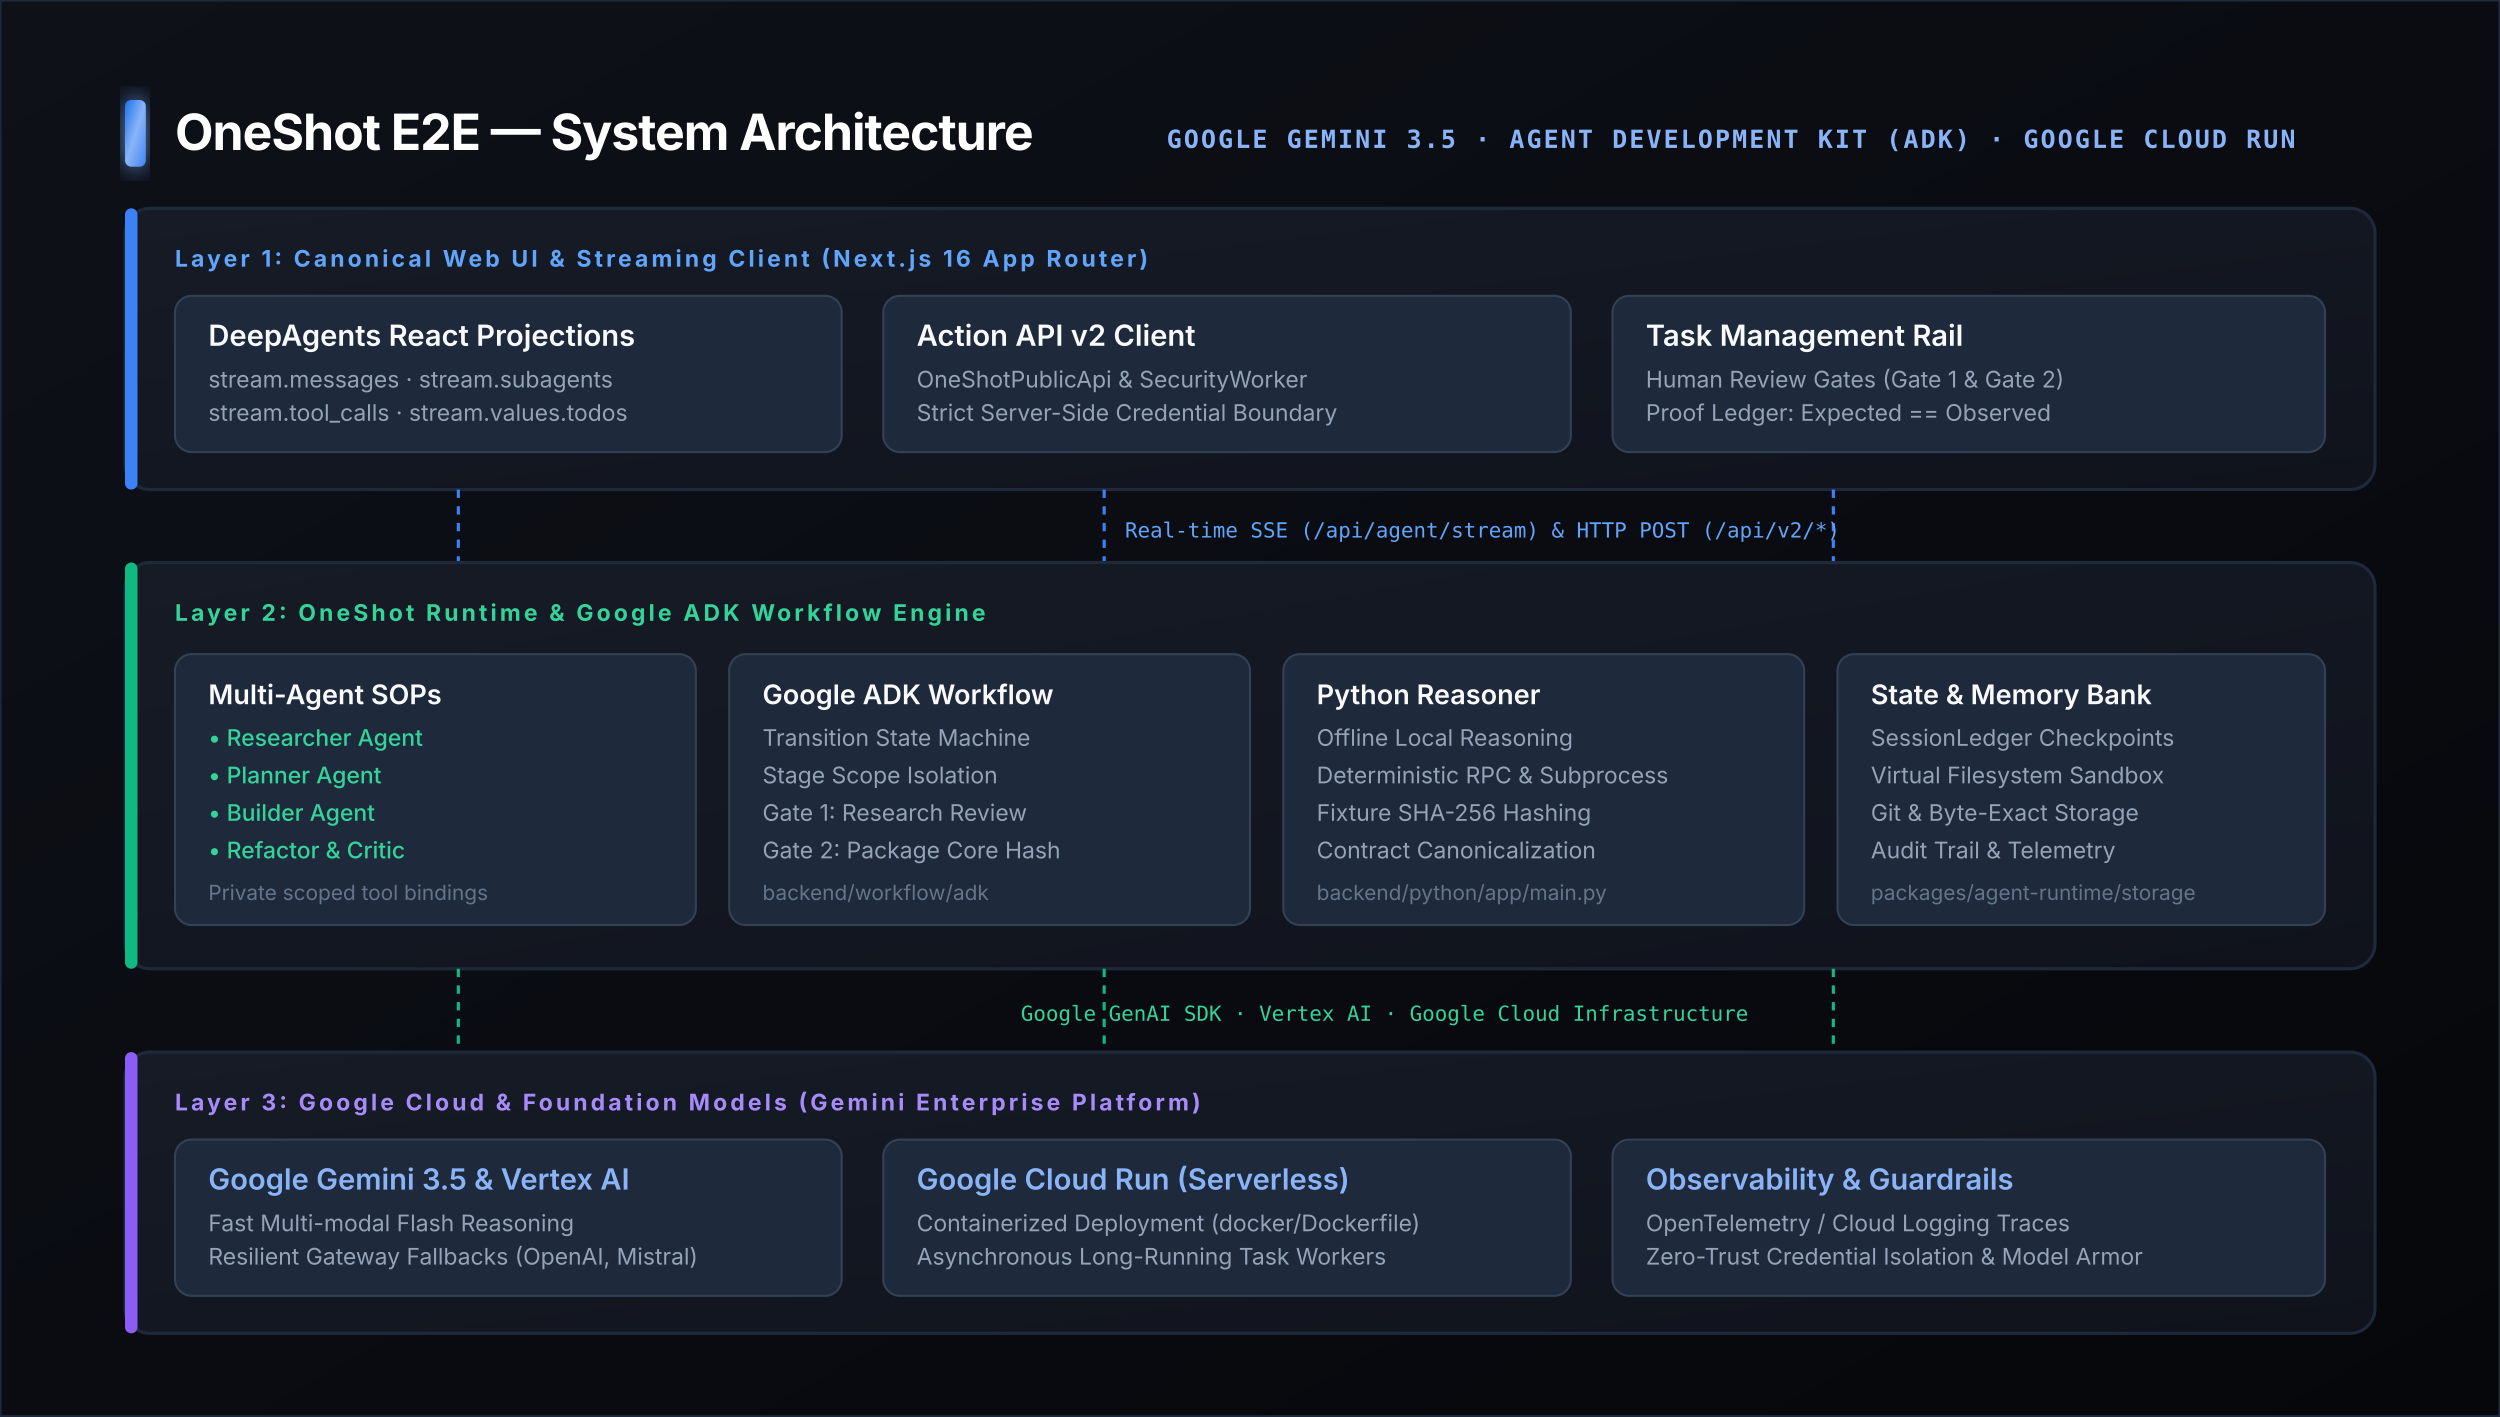
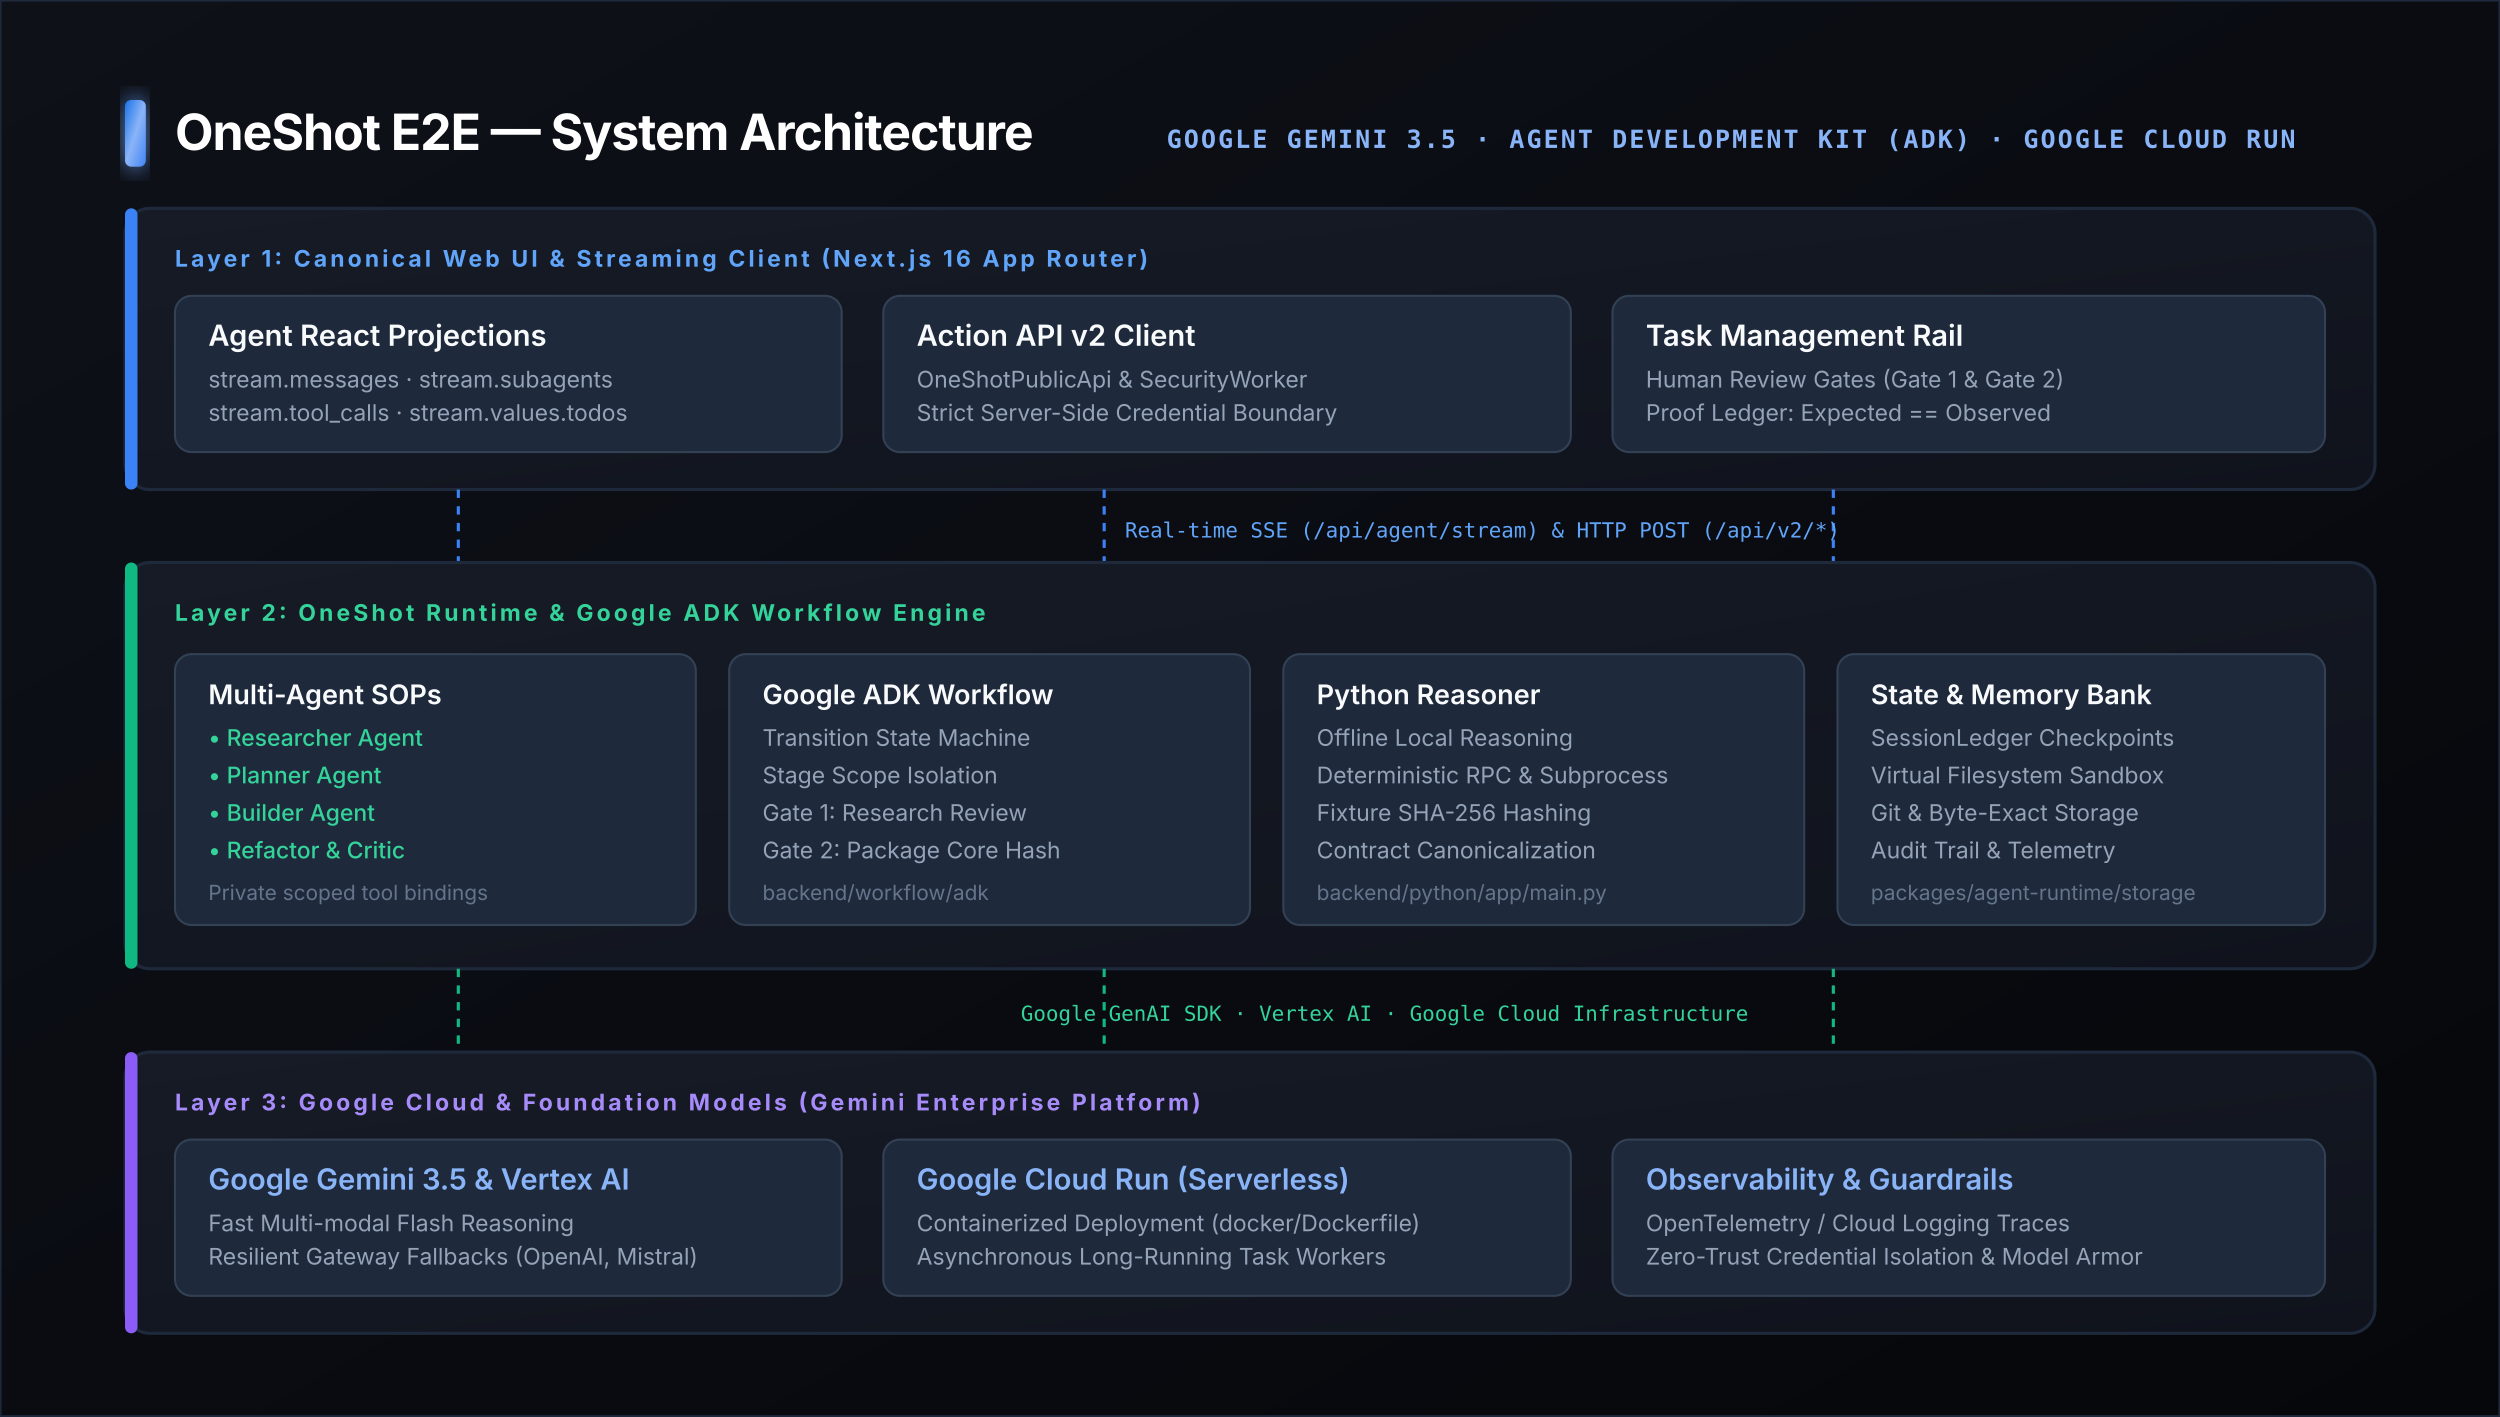
<svg xmlns="http://www.w3.org/2000/svg" viewBox="0 0 1200 680" width="100%" height="100%" style="background:#0d0d11;font-family:'Inter',system-ui,-apple-system,sans-serif;">
  <defs>
    <linearGradient id="bgGrad" x1="0%" y1="0%" x2="100%" y2="100%">
      <stop offset="0%" stop-color="#0e1118" />
      <stop offset="50%" stop-color="#0a0c12" />
      <stop offset="100%" stop-color="#06070a" />
    </linearGradient>
    <linearGradient id="cardGrad" x1="0%" y1="0%" x2="100%" y2="100%">
      <stop offset="0%" stop-color="#161b26" />
      <stop offset="100%" stop-color="#10131c" />
    </linearGradient>
    <linearGradient id="geminiGrad" x1="0%" y1="0%" x2="100%" y2="100%">
      <stop offset="0%" stop-color="#1a73e8" />
      <stop offset="50%" stop-color="#8ab4f8" />
      <stop offset="100%" stop-color="#4285f4" />
    </linearGradient>
    <linearGradient id="accentBlue" x1="0%" y1="0%" x2="100%" y2="0%">
      <stop offset="0%" stop-color="#3b82f6" />
      <stop offset="100%" stop-color="#60a5fa" />
    </linearGradient>
    <linearGradient id="accentEmerald" x1="0%" y1="0%" x2="100%" y2="0%">
      <stop offset="0%" stop-color="#10b981" />
      <stop offset="100%" stop-color="#34d399" />
    </linearGradient>
    <linearGradient id="accentPurple" x1="0%" y1="0%" x2="100%" y2="0%">
      <stop offset="0%" stop-color="#8b5cf6" />
      <stop offset="100%" stop-color="#a78bfa" />
    </linearGradient>
    <filter id="glow" x="-20%" y="-20%" width="140%" height="140%">
      <feGaussianBlur stdDeviation="6" result="blur" />
      <feComposite in="SourceGraphic" in2="blur" operator="over" />
    </filter>
  </defs>
  <rect width="1200" height="680" fill="url(#bgGrad)" />
  <rect width="1200" height="680" fill="none" stroke="#1f293d" stroke-width="1.5" />
  <g transform="translate(60, 48)">
    <rect x="0" y="0" width="10" height="32" rx="3" fill="url(#geminiGrad)" filter="url(#glow)" />
    <text x="24" y="24" fill="#ffffff" font-size="24" font-weight="700" letter-spacing="-0.5">OneShot E2E — System Architecture</text>
    <text x="500" y="23" fill="#8ab4f8" font-size="12" font-family="'JetBrains Mono',monospace" font-weight="600" letter-spacing="1">GOOGLE GEMINI 3.5 · AGENT DEVELOPMENT KIT (ADK) · GOOGLE CLOUD RUN</text>
  </g>
  <g transform="translate(60, 100)">
    <rect width="1080" height="135" rx="12" fill="url(#cardGrad)" stroke="#1e293b" stroke-width="1.5" />
    <rect x="0" y="0" width="6" height="135" rx="3" fill="#3b82f6" />
    <text x="24" y="28" fill="#60a5fa" font-size="11" font-weight="700" letter-spacing="1.5" text-transform="uppercase">Layer 1: Canonical Web UI &amp; Streaming Client (Next.js 16 App Router)</text>
    <g transform="translate(24, 42)">
      <rect width="320" height="75" rx="8" fill="#1e293b" stroke="#334155" stroke-width="1" />
-       <text x="16" y="24" fill="#f8fafc" font-size="14" font-weight="600">DeepAgents React Projections</text>
+       <text x="16" y="24" fill="#f8fafc" font-size="14" font-weight="600">Agent React Projections</text>
      <text x="16" y="44" fill="#94a3b8" font-size="11">stream.messages · stream.subagents</text>
      <text x="16" y="60" fill="#94a3b8" font-size="11">stream.tool_calls · stream.values.todos</text>
    </g>
    <g transform="translate(364, 42)">
      <rect width="330" height="75" rx="8" fill="#1e293b" stroke="#334155" stroke-width="1" />
      <text x="16" y="24" fill="#f8fafc" font-size="14" font-weight="600">Action API v2 Client</text>
      <text x="16" y="44" fill="#94a3b8" font-size="11">OneShotPublicApi &amp; SecurityWorker</text>
      <text x="16" y="60" fill="#94a3b8" font-size="11">Strict Server-Side Credential Boundary</text>
    </g>
    <g transform="translate(714, 42)">
      <rect width="342" height="75" rx="8" fill="#1e293b" stroke="#334155" stroke-width="1" />
      <text x="16" y="24" fill="#f8fafc" font-size="14" font-weight="600">Task Management Rail</text>
      <text x="16" y="44" fill="#94a3b8" font-size="11">Human Review Gates (Gate 1 &amp; Gate 2)</text>
      <text x="16" y="60" fill="#94a3b8" font-size="11">Proof Ledger: Expected == Observed</text>
    </g>
  </g>
  <g stroke="#3b82f6" stroke-width="1.5" stroke-dasharray="4 4" fill="none">
    <line x1="220" y1="235" x2="220" y2="270" />
    <line x1="530" y1="235" x2="530" y2="270" />
    <line x1="880" y1="235" x2="880" y2="270" />
  </g>
  <text x="540" y="258" fill="#60a5fa" font-size="10" font-family="'JetBrains Mono',monospace">Real-time SSE (/api/agent/stream) &amp; HTTP POST (/api/v2/*)</text>
  <g transform="translate(60, 270)">
    <rect width="1080" height="195" rx="12" fill="url(#cardGrad)" stroke="#1e293b" stroke-width="1.5" />
    <rect x="0" y="0" width="6" height="195" rx="3" fill="#10b981" />
    <text x="24" y="28" fill="#34d399" font-size="11" font-weight="700" letter-spacing="1.5" text-transform="uppercase">Layer 2: OneShot Runtime &amp; Google ADK Workflow Engine</text>
    <g transform="translate(24, 44)">
      <rect width="250" height="130" rx="8" fill="#1e293b" stroke="#334155" stroke-width="1" />
      <text x="16" y="24" fill="#f8fafc" font-size="13" font-weight="600">Multi-Agent SOPs</text>
      <text x="16" y="44" fill="#34d399" font-size="11" font-weight="500">• Researcher Agent</text>
      <text x="16" y="62" fill="#34d399" font-size="11" font-weight="500">• Planner Agent</text>
      <text x="16" y="80" fill="#34d399" font-size="11" font-weight="500">• Builder Agent</text>
      <text x="16" y="98" fill="#34d399" font-size="11" font-weight="500">• Refactor &amp; Critic</text>
      <text x="16" y="118" fill="#64748b" font-size="10">Private scoped tool bindings</text>
    </g>
    <g transform="translate(290, 44)">
      <rect width="250" height="130" rx="8" fill="#1e293b" stroke="#334155" stroke-width="1" />
      <text x="16" y="24" fill="#f8fafc" font-size="13" font-weight="600">Google ADK Workflow</text>
      <text x="16" y="44" fill="#94a3b8" font-size="11">Transition State Machine</text>
      <text x="16" y="62" fill="#94a3b8" font-size="11">Stage Scope Isolation</text>
      <text x="16" y="80" fill="#94a3b8" font-size="11">Gate 1: Research Review</text>
      <text x="16" y="98" fill="#94a3b8" font-size="11">Gate 2: Package Core Hash</text>
      <text x="16" y="118" fill="#64748b" font-size="10">backend/workflow/adk</text>
    </g>
    <g transform="translate(556, 44)">
      <rect width="250" height="130" rx="8" fill="#1e293b" stroke="#334155" stroke-width="1" />
      <text x="16" y="24" fill="#f8fafc" font-size="13" font-weight="600">Python Reasoner</text>
      <text x="16" y="44" fill="#94a3b8" font-size="11">Offline Local Reasoning</text>
      <text x="16" y="62" fill="#94a3b8" font-size="11">Deterministic RPC &amp; Subprocess</text>
      <text x="16" y="80" fill="#94a3b8" font-size="11">Fixture SHA-256 Hashing</text>
      <text x="16" y="98" fill="#94a3b8" font-size="11">Contract Canonicalization</text>
      <text x="16" y="118" fill="#64748b" font-size="10">backend/python/app/main.py</text>
    </g>
    <g transform="translate(822, 44)">
      <rect width="234" height="130" rx="8" fill="#1e293b" stroke="#334155" stroke-width="1" />
      <text x="16" y="24" fill="#f8fafc" font-size="13" font-weight="600">State &amp; Memory Bank</text>
      <text x="16" y="44" fill="#94a3b8" font-size="11">SessionLedger Checkpoints</text>
      <text x="16" y="62" fill="#94a3b8" font-size="11">Virtual Filesystem Sandbox</text>
      <text x="16" y="80" fill="#94a3b8" font-size="11">Git &amp; Byte-Exact Storage</text>
      <text x="16" y="98" fill="#94a3b8" font-size="11">Audit Trail &amp; Telemetry</text>
      <text x="16" y="118" fill="#64748b" font-size="10">packages/agent-runtime/storage</text>
    </g>
  </g>
  <g stroke="#10b981" stroke-width="1.5" stroke-dasharray="4 4" fill="none">
    <line x1="220" y1="465" x2="220" y2="505" />
    <line x1="530" y1="465" x2="530" y2="505" />
    <line x1="880" y1="465" x2="880" y2="505" />
  </g>
  <text x="490" y="490" fill="#34d399" font-size="10" font-family="'JetBrains Mono',monospace">Google GenAI SDK · Vertex AI · Google Cloud Infrastructure</text>
  <g transform="translate(60, 505)">
    <rect width="1080" height="135" rx="12" fill="url(#cardGrad)" stroke="#1e293b" stroke-width="1.5" />
    <rect x="0" y="0" width="6" height="135" rx="3" fill="#8b5cf6" />
    <text x="24" y="28" fill="#a78bfa" font-size="11" font-weight="700" letter-spacing="1.5" text-transform="uppercase">Layer 3: Google Cloud &amp; Foundation Models (Gemini Enterprise Platform)</text>
    <g transform="translate(24, 42)">
      <rect width="320" height="75" rx="8" fill="#1e293b" stroke="#334155" stroke-width="1" />
      <text x="16" y="24" fill="#8ab4f8" font-size="14" font-weight="600">Google Gemini 3.5 &amp; Vertex AI</text>
      <text x="16" y="44" fill="#94a3b8" font-size="11">Fast Multi-modal Flash Reasoning</text>
      <text x="16" y="60" fill="#94a3b8" font-size="11">Resilient Gateway Fallbacks (OpenAI, Mistral)</text>
    </g>
    <g transform="translate(364, 42)">
      <rect width="330" height="75" rx="8" fill="#1e293b" stroke="#334155" stroke-width="1" />
      <text x="16" y="24" fill="#8ab4f8" font-size="14" font-weight="600">Google Cloud Run (Serverless)</text>
      <text x="16" y="44" fill="#94a3b8" font-size="11">Containerized Deployment (docker/Dockerfile)</text>
      <text x="16" y="60" fill="#94a3b8" font-size="11">Asynchronous Long-Running Task Workers</text>
    </g>
    <g transform="translate(714, 42)">
      <rect width="342" height="75" rx="8" fill="#1e293b" stroke="#334155" stroke-width="1" />
      <text x="16" y="24" fill="#8ab4f8" font-size="14" font-weight="600">Observability &amp; Guardrails</text>
      <text x="16" y="44" fill="#94a3b8" font-size="11">OpenTelemetry / Cloud Logging Traces</text>
      <text x="16" y="60" fill="#94a3b8" font-size="11">Zero-Trust Credential Isolation &amp; Model Armor</text>
    </g>
  </g>
</svg>
